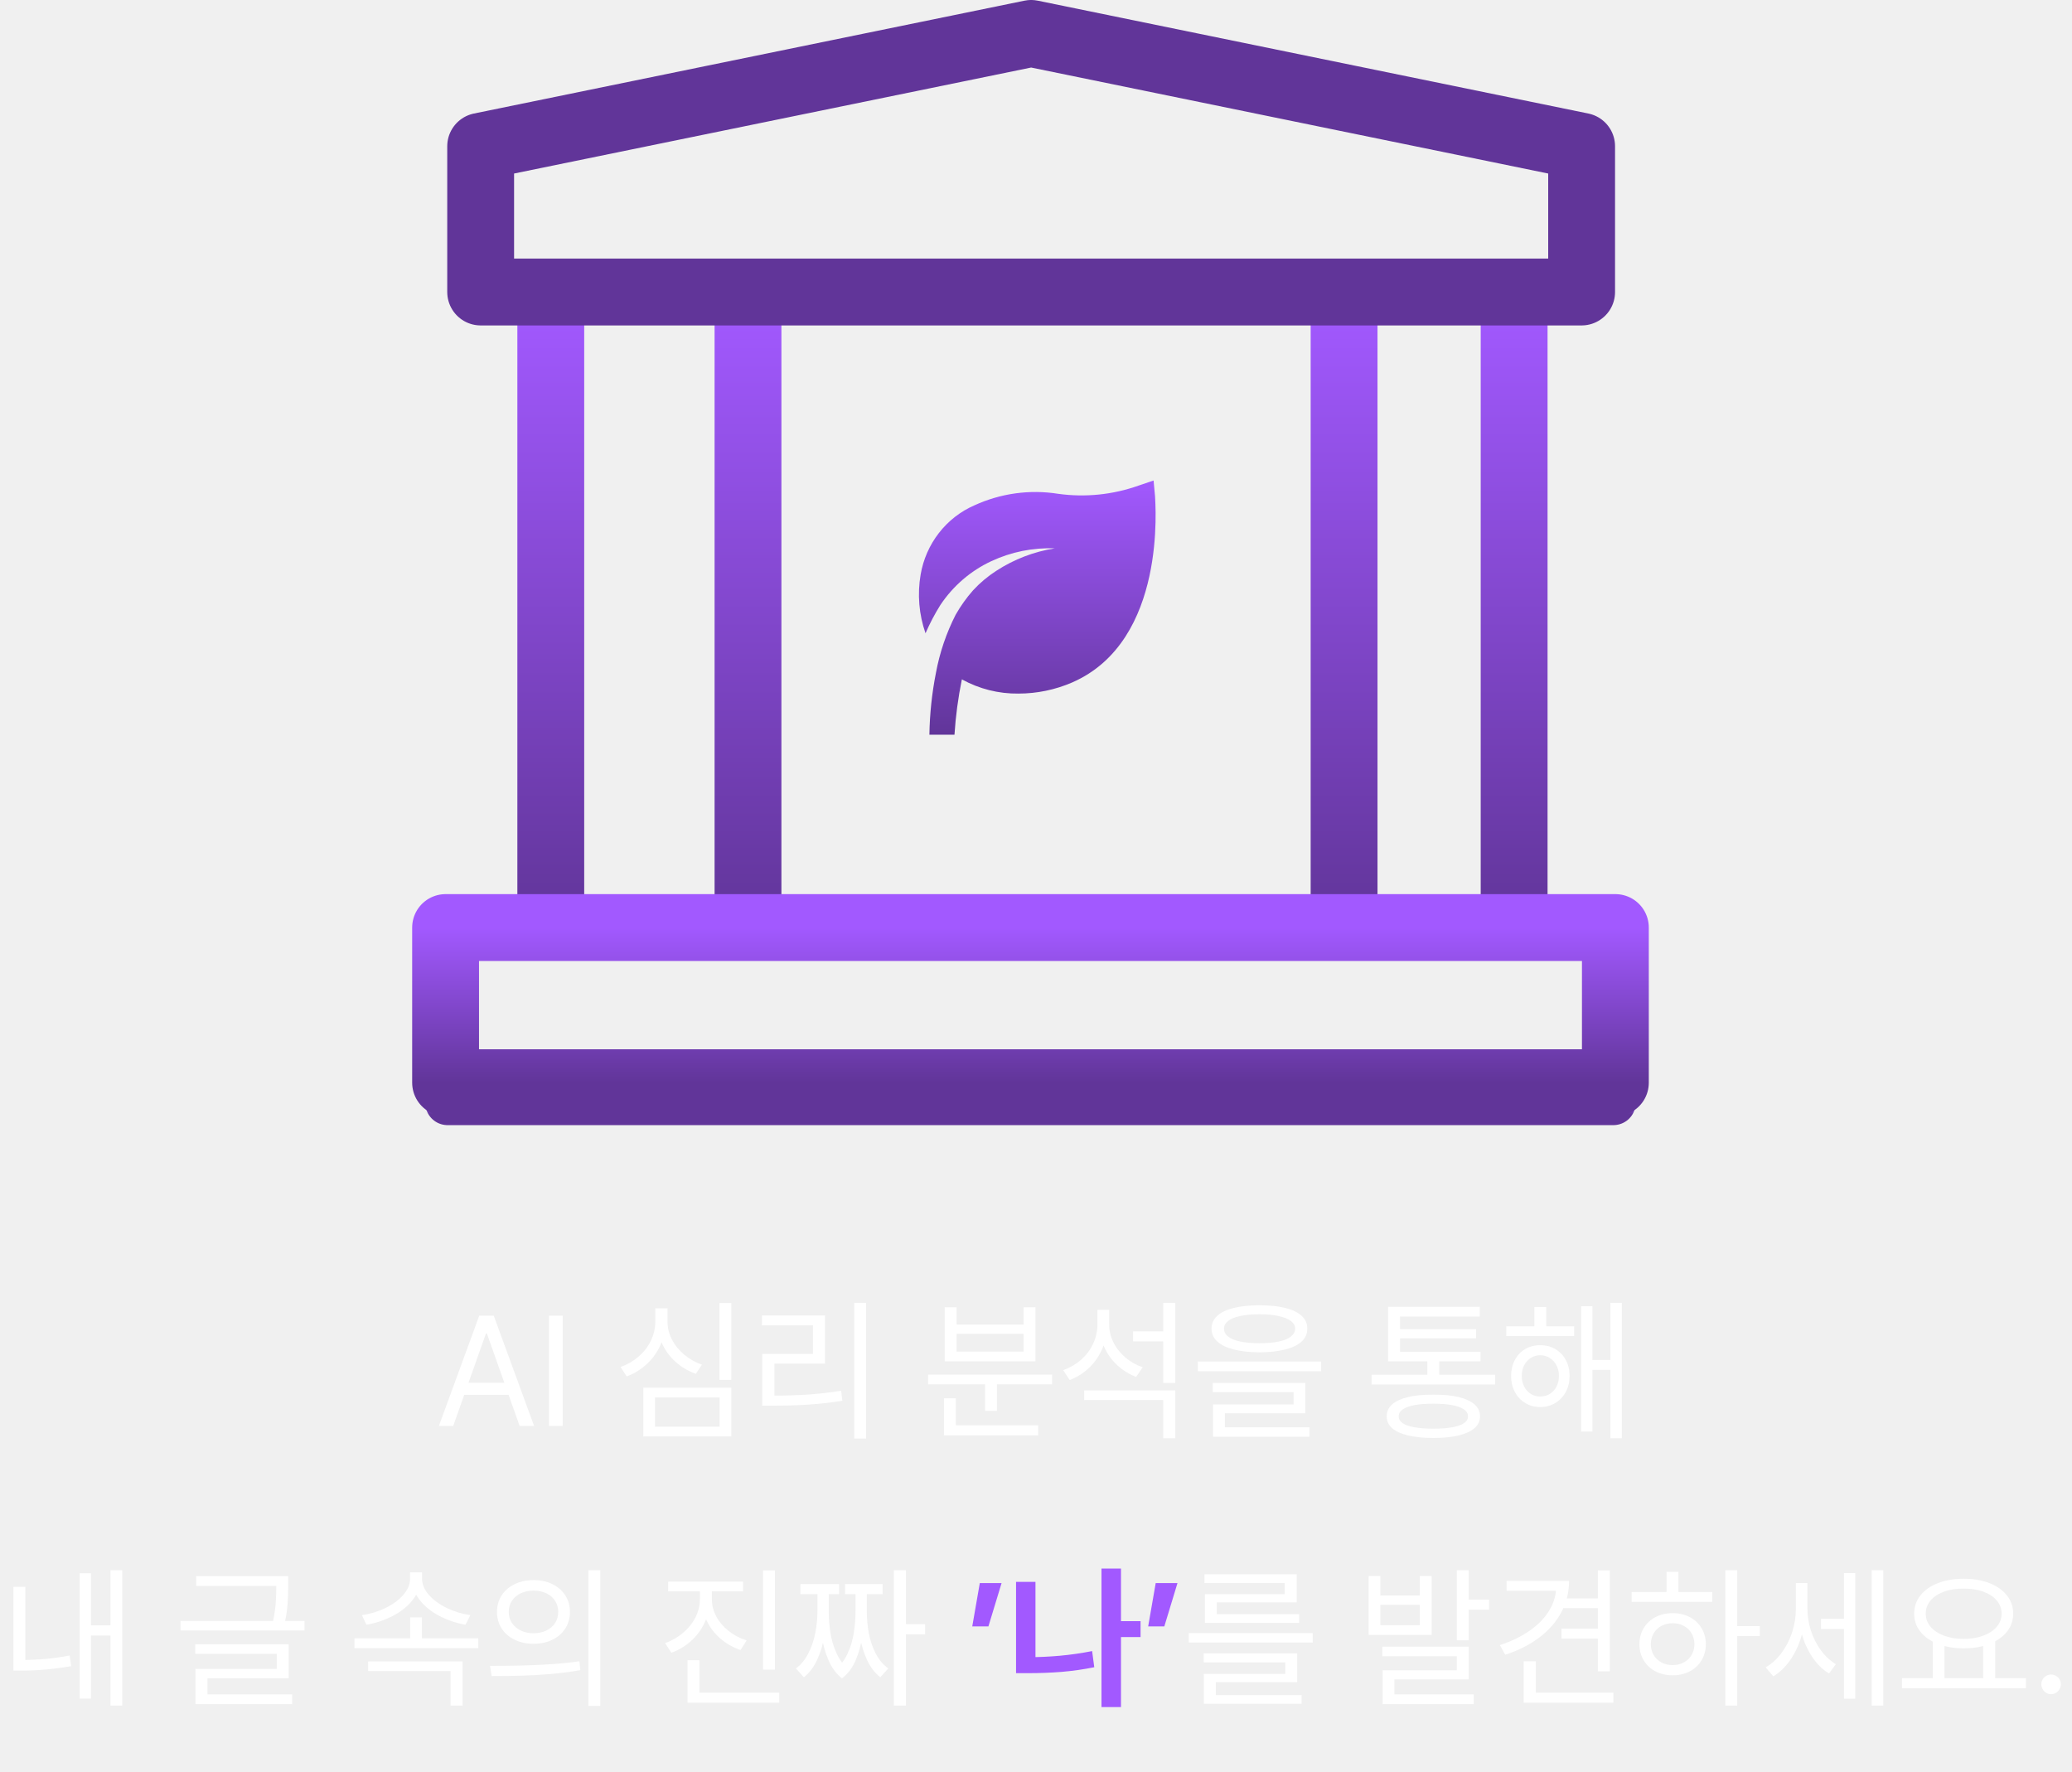
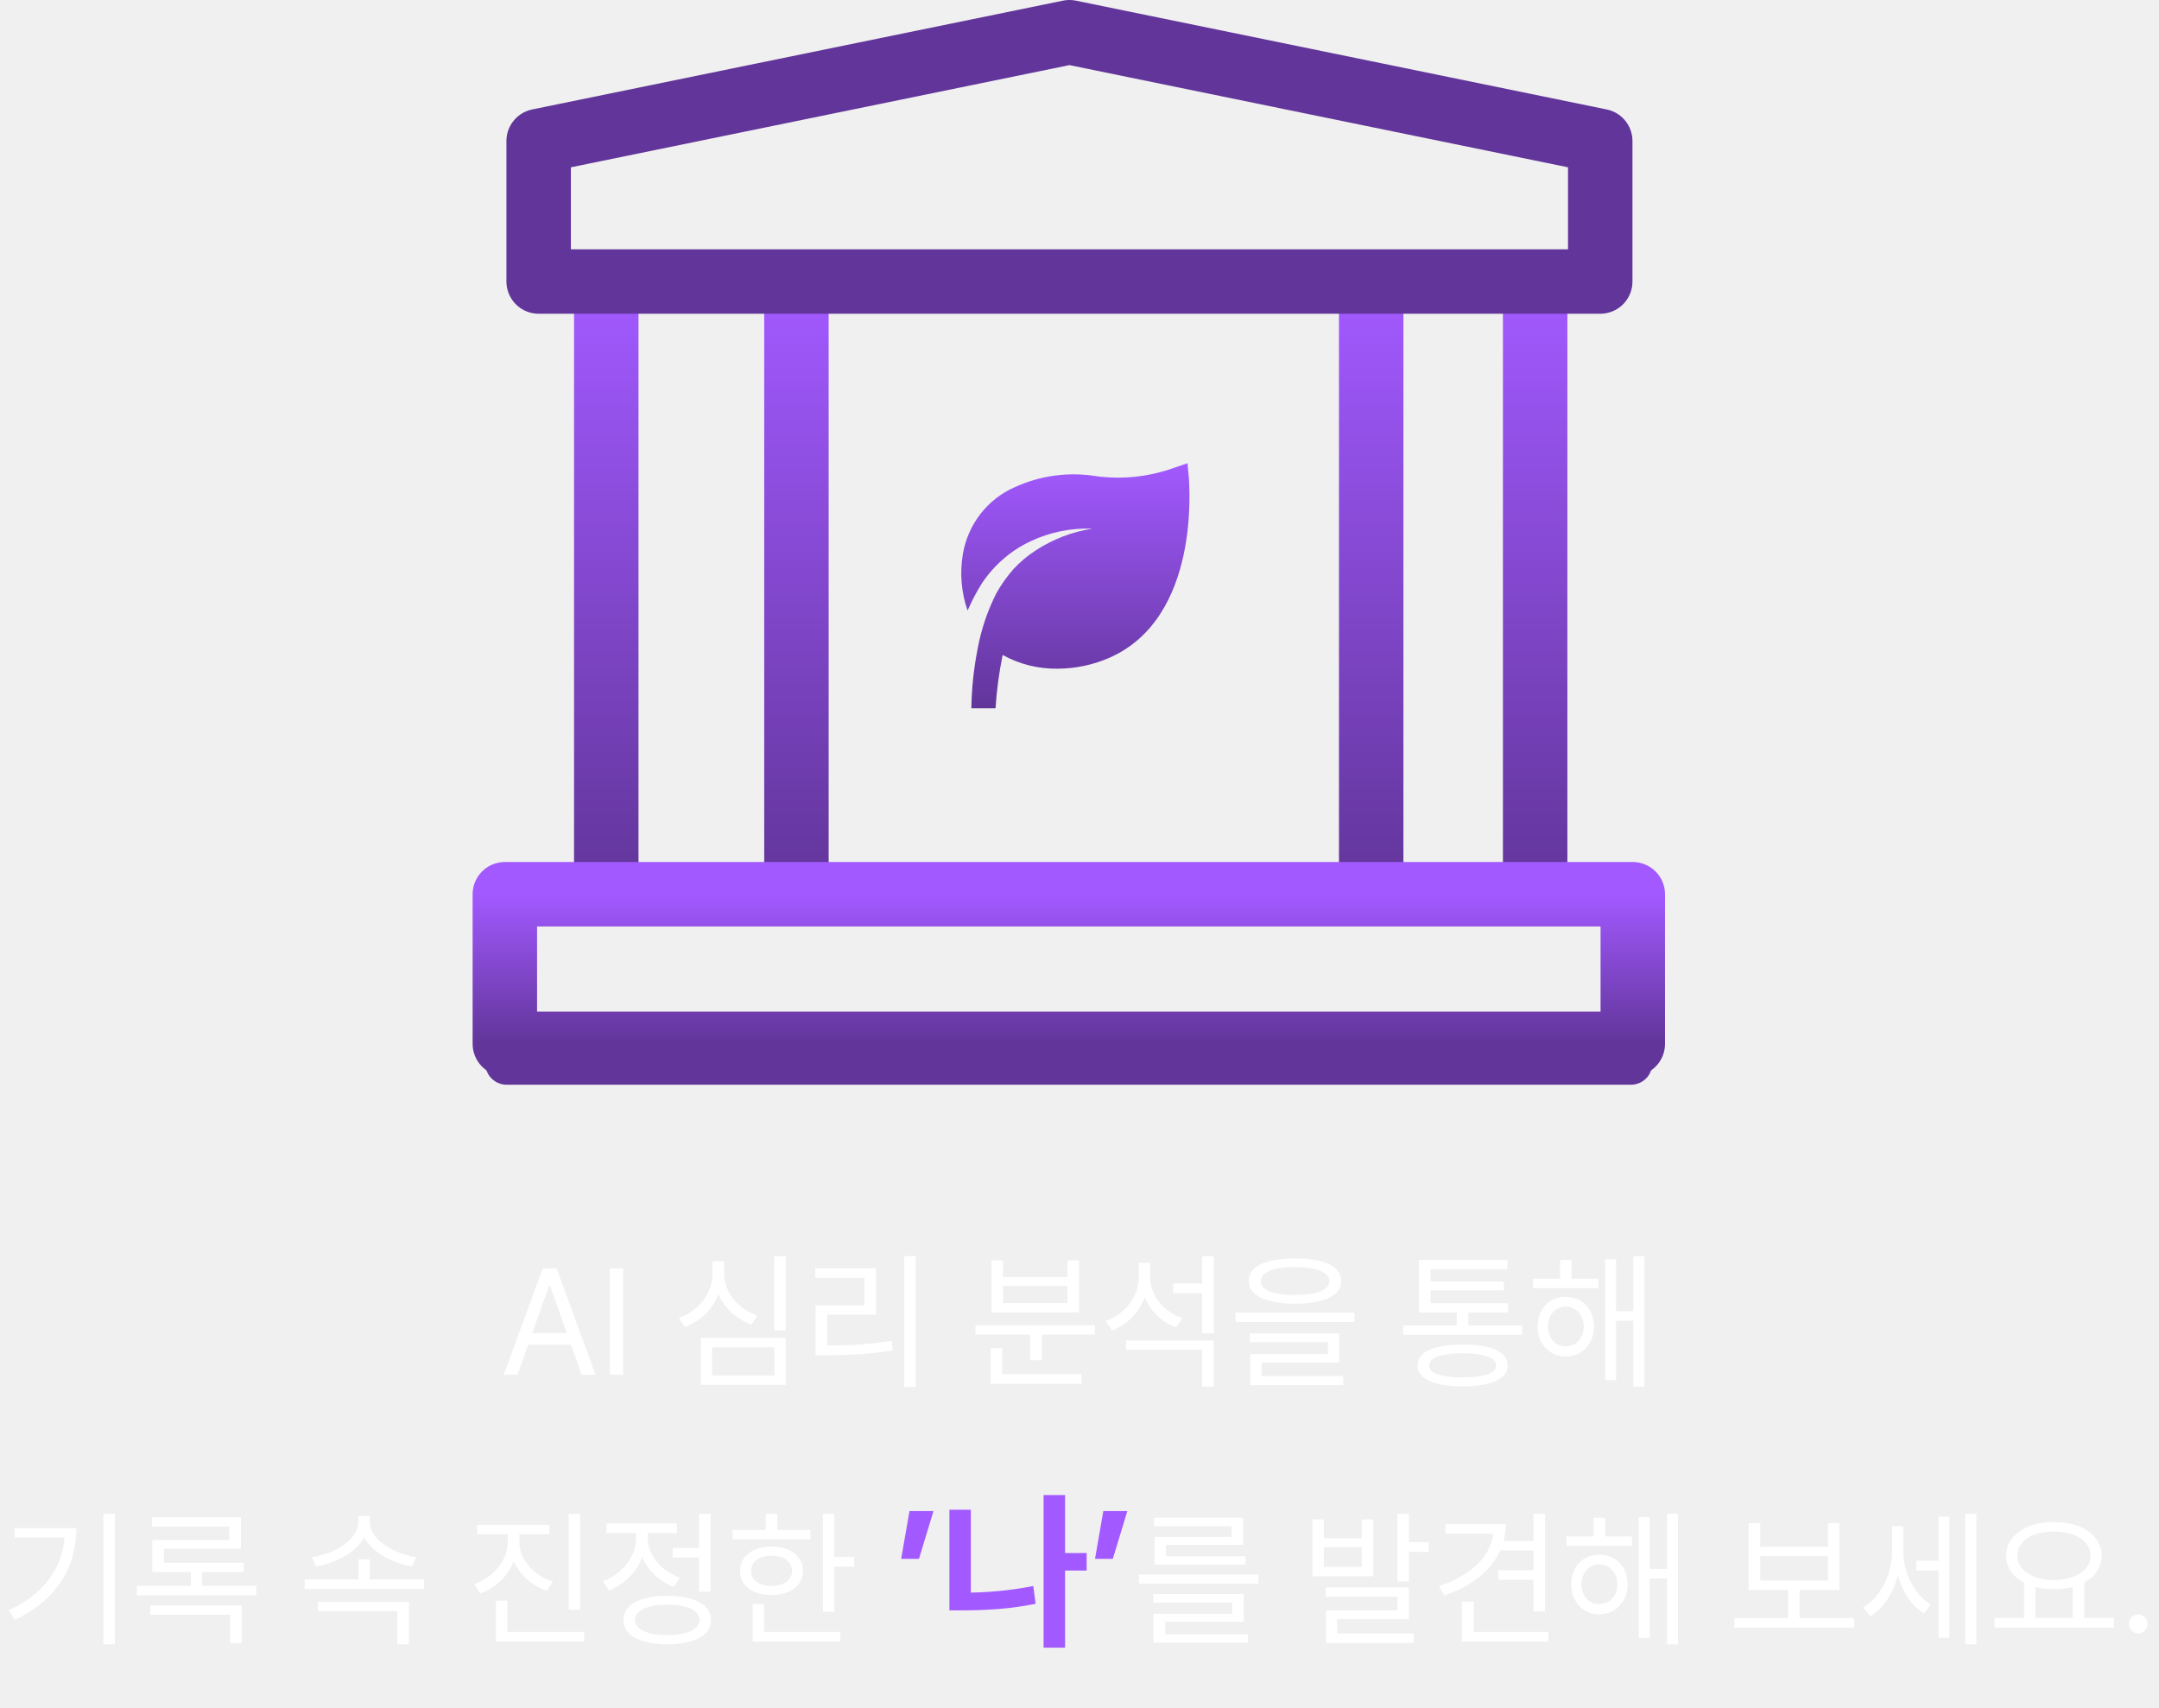
- <svg xmlns="http://www.w3.org/2000/svg" width="186" height="159" viewBox="0 0 186 159" fill="none">
-   <path d="M103.689 44.58L103.554 43.132L102.203 43.592C99.889 44.413 97.417 44.665 94.989 44.327C92.438 43.923 89.827 44.282 87.472 45.362C86.223 45.905 85.127 46.759 84.284 47.845C83.44 48.931 82.876 50.216 82.643 51.581C82.341 53.346 82.492 55.16 83.082 56.847C83.462 55.971 83.906 55.125 84.41 54.318C85.554 52.599 87.139 51.234 88.991 50.374C90.775 49.542 92.725 49.148 94.685 49.225C92.82 49.516 91.033 50.201 89.441 51.237C88.673 51.73 87.969 52.321 87.348 52.995C86.753 53.67 86.229 54.406 85.783 55.191C84.947 56.833 84.351 58.592 84.016 60.41C83.656 62.235 83.46 64.09 83.431 65.951H85.682C85.788 64.282 86.01 62.623 86.346 60.985C87.907 61.846 89.659 62.286 91.433 62.261C93.088 62.26 94.726 61.92 96.25 61.261C104.814 57.525 103.689 45.098 103.689 44.58Z" fill="url(#paint0_linear_807_144)" />
-   <path d="M40.177 99L144.833 98.999" stroke="url(#paint1_linear_807_144)" stroke-width="4" stroke-linecap="round" stroke-linejoin="round" />
-   <path d="M49.443 27.394V83.105M67.147 27.394V41.321V55.249V83.105M120.656 27.394V83.105M135.921 27.394V83.105" stroke="url(#paint2_linear_807_144)" stroke-width="6" stroke-linecap="round" />
-   <path d="M40 83.263H145.01V97.191H40V83.263Z" stroke="url(#paint3_linear_807_144)" stroke-width="6" stroke-linejoin="round" />
-   <path d="M43.148 13.13L92.564 3L141.98 13.13V26.213H43.148V13.13Z" stroke="#613599" stroke-width="6" stroke-linejoin="round" />
-   <path d="M39.399 128L43.023 118.102H44.321L47.944 128H46.645L43.706 119.701H43.624L40.685 128H39.399ZM46.208 124.131V125.211H41.136V124.131H46.208ZM50.515 128H49.284V118.102H50.515V128ZM65.649 123.871H64.583V116.967H65.649V123.871ZM65.649 128.943H57.747V124.568H65.649V128.943ZM58.8 128.068H64.597V125.443H58.8V128.068ZM59.73 118.635C59.73 119.373 59.584 120.07 59.292 120.727C59 121.383 58.592 121.955 58.068 122.442C57.544 122.93 56.94 123.301 56.257 123.557L55.71 122.709C56.321 122.49 56.863 122.176 57.337 121.766C57.811 121.355 58.178 120.877 58.438 120.33C58.697 119.783 58.827 119.218 58.827 118.635V117.445H59.73V118.635ZM59.921 118.635C59.921 119.191 60.053 119.726 60.317 120.241C60.582 120.756 60.949 121.21 61.418 121.602C61.887 121.993 62.418 122.294 63.011 122.504L62.464 123.324C61.798 123.087 61.204 122.739 60.68 122.278C60.156 121.818 59.748 121.276 59.456 120.651C59.164 120.027 59.019 119.355 59.019 118.635V117.445H59.921V118.635ZM77.749 129.135H76.683V116.953H77.749V129.135ZM69.436 125.279C70.558 125.279 71.592 125.247 72.54 125.184C73.488 125.12 74.477 125.006 75.507 124.842L75.616 125.744C74.568 125.908 73.563 126.022 72.602 126.086C71.64 126.15 70.585 126.182 69.436 126.182H68.425V125.279H69.436ZM74.058 122.408H69.519V125.621H68.425V121.533H72.978V118.977H68.397V118.088H74.058V122.408ZM94.442 124.268H83.314V123.393H94.442V124.268ZM89.493 126.646H88.427V123.816H89.493V126.646ZM93.198 128.848H84.735V127.945H93.198V128.848ZM85.802 128.287H84.735V125.525H85.802V128.287ZM85.87 118.908H91.886V117.35H92.952V122.203H84.804V117.35H85.87V118.908ZM91.886 121.328V119.729H85.87V121.328H91.886ZM104.655 120.412H101.716V119.51H104.655V120.412ZM99.392 118.867C99.392 119.633 99.253 120.348 98.975 121.014C98.697 121.679 98.305 122.258 97.799 122.75C97.293 123.242 96.703 123.62 96.028 123.885L95.44 122.996C96.051 122.777 96.589 122.463 97.054 122.053C97.519 121.643 97.879 121.162 98.134 120.61C98.389 120.059 98.517 119.478 98.517 118.867V117.582H99.392V118.867ZM99.569 118.908C99.569 119.455 99.697 119.986 99.952 120.501C100.207 121.016 100.563 121.467 101.019 121.854C101.474 122.242 101.994 122.536 102.577 122.736L101.989 123.598C101.342 123.352 100.77 122.996 100.273 122.531C99.777 122.066 99.392 121.522 99.118 120.897C98.845 120.273 98.708 119.61 98.708 118.908V117.582H99.569V118.908ZM105.503 129.107H104.423V125.676H97.327V124.814H105.503V129.107ZM105.503 124.145H104.423V116.953H105.503V124.145ZM113.063 117.172C113.966 117.172 114.738 117.252 115.381 117.411C116.023 117.571 116.513 117.808 116.851 118.122C117.188 118.437 117.356 118.817 117.356 119.264C117.356 119.719 117.188 120.104 116.851 120.419C116.513 120.733 116.023 120.973 115.381 121.137C114.738 121.301 113.966 121.387 113.063 121.396C112.161 121.387 111.389 121.301 110.746 121.137C110.104 120.973 109.611 120.733 109.27 120.419C108.928 120.104 108.757 119.719 108.757 119.264C108.757 118.817 108.928 118.437 109.27 118.122C109.611 117.808 110.104 117.571 110.746 117.411C111.389 117.252 112.161 117.172 113.063 117.172ZM113.063 117.979C112.398 117.979 111.826 118.029 111.348 118.129C110.869 118.229 110.505 118.377 110.254 118.573C110.003 118.769 109.878 118.999 109.878 119.264C109.878 119.546 110.001 119.785 110.247 119.981C110.493 120.177 110.855 120.326 111.334 120.426C111.812 120.526 112.389 120.576 113.063 120.576C113.738 120.576 114.314 120.526 114.793 120.426C115.271 120.326 115.636 120.175 115.887 119.975C116.137 119.774 116.263 119.537 116.263 119.264C116.263 118.999 116.135 118.771 115.88 118.58C115.625 118.389 115.258 118.241 114.779 118.136C114.301 118.031 113.729 117.979 113.063 117.979ZM118.601 123.092H107.526V122.217H118.601V123.092ZM117.179 126.865H109.96V128.342H108.894V126.072H116.126V124.965H108.866V124.145H117.179V126.865ZM117.548 128.971H108.894V128.123H117.548V128.971ZM134.214 124.281H123.126V123.406H134.214V124.281ZM129.196 123.775H128.13V121.807H129.196V123.775ZM132.901 122.203H124.603V121.342H132.901V122.203ZM132.833 118.184H125.683V121.793H124.603V117.309H132.833V118.184ZM132.505 120.139H125.354V119.318H132.505V120.139ZM128.677 125.197C129.57 125.188 130.326 125.259 130.946 125.409C131.566 125.56 132.04 125.781 132.368 126.072C132.696 126.364 132.86 126.719 132.86 127.139C132.86 127.558 132.696 127.911 132.368 128.198C132.04 128.485 131.566 128.704 130.946 128.854C130.326 129.005 129.57 129.08 128.677 129.08C127.784 129.08 127.022 129.005 126.394 128.854C125.765 128.704 125.288 128.485 124.965 128.198C124.641 127.911 124.479 127.558 124.479 127.139C124.479 126.71 124.644 126.353 124.972 126.065C125.3 125.778 125.776 125.56 126.4 125.409C127.025 125.259 127.784 125.188 128.677 125.197ZM128.677 126.004C128.011 126.004 127.446 126.047 126.981 126.134C126.517 126.22 126.163 126.348 125.922 126.517C125.68 126.685 125.56 126.893 125.56 127.139C125.56 127.385 125.678 127.59 125.915 127.754C126.152 127.918 126.505 128.041 126.975 128.123C127.444 128.205 128.011 128.246 128.677 128.246C129.342 128.246 129.905 128.205 130.365 128.123C130.826 128.041 131.176 127.918 131.418 127.754C131.66 127.59 131.78 127.385 131.78 127.139C131.78 126.893 131.66 126.685 131.418 126.517C131.176 126.348 130.823 126.22 130.358 126.134C129.894 126.047 129.333 126.004 128.677 126.004ZM141.31 119.934H135.212V119.059H141.31V119.934ZM138.261 120.754C138.771 120.754 139.225 120.87 139.621 121.103C140.018 121.335 140.33 121.661 140.558 122.08C140.785 122.499 140.899 122.978 140.899 123.516C140.899 124.053 140.785 124.532 140.558 124.951C140.33 125.37 140.018 125.701 139.621 125.942C139.225 126.184 138.771 126.305 138.261 126.305C137.759 126.305 137.311 126.184 136.914 125.942C136.518 125.701 136.208 125.368 135.984 124.944C135.761 124.521 135.649 124.044 135.649 123.516C135.649 122.987 135.761 122.511 135.984 122.087C136.208 121.663 136.518 121.335 136.914 121.103C137.311 120.87 137.759 120.754 138.261 120.754ZM138.261 121.656C137.951 121.656 137.668 121.738 137.413 121.902C137.158 122.066 136.96 122.287 136.818 122.565C136.677 122.843 136.606 123.16 136.606 123.516C136.606 123.871 136.679 124.19 136.825 124.473C136.971 124.755 137.169 124.974 137.42 125.129C137.671 125.284 137.951 125.361 138.261 125.361C138.58 125.361 138.867 125.284 139.122 125.129C139.377 124.974 139.578 124.755 139.724 124.473C139.869 124.19 139.942 123.871 139.942 123.516C139.942 123.16 139.869 122.843 139.724 122.565C139.578 122.287 139.377 122.066 139.122 121.902C138.867 121.738 138.58 121.656 138.261 121.656ZM145.589 129.107H144.563V116.953H145.589V129.107ZM144.905 122.969H142.581V122.08H144.905V122.969ZM142.95 128.506H141.938V117.254H142.95V128.506ZM138.808 119.592H137.741V117.322H138.808V119.592ZM10.969 153.107H9.916V140.953H10.969V153.107ZM10.23 146.818H7.852V145.902H10.23V146.818ZM8.166 152.479H7.154V141.227H8.166V152.479ZM2.273 149.443H1.207V142.443H2.273V149.443ZM1.959 149.006C2.697 149.006 3.41 148.976 4.099 148.917C4.787 148.858 5.505 148.755 6.252 148.609L6.389 149.566C5.587 149.703 4.828 149.803 4.112 149.867C3.397 149.931 2.679 149.963 1.959 149.963H1.207V149.006H1.959ZM25.516 142.361H17.613V141.486H25.516V142.361ZM27.334 146.367H16.205V145.506H27.334V146.367ZM25.871 142.266C25.871 142.885 25.853 143.457 25.816 143.981C25.78 144.506 25.689 145.1 25.543 145.766L24.49 145.643C24.627 144.986 24.713 144.408 24.75 143.906C24.787 143.405 24.805 142.858 24.805 142.266V141.486H25.871V142.266ZM25.912 150.66H18.625V152.383H17.545V149.812H24.846V148.459H17.531V147.598H25.912V150.66ZM26.227 152.971H17.545V152.096H26.227V152.971ZM42.934 147.953H31.818V147.064H42.934V147.953ZM37.875 147.461H36.822V145.191H37.875V147.461ZM37.725 141.719C37.725 142.411 37.499 143.045 37.048 143.619C36.597 144.193 36.002 144.672 35.264 145.055C34.525 145.438 33.737 145.702 32.898 145.848L32.488 144.986C33.217 144.886 33.915 144.676 34.58 144.357C35.245 144.038 35.783 143.646 36.193 143.182C36.603 142.717 36.809 142.229 36.809 141.719V141.145H37.725V141.719ZM37.889 141.719C37.889 142.229 38.096 142.717 38.511 143.182C38.925 143.646 39.468 144.038 40.138 144.357C40.808 144.676 41.503 144.886 42.223 144.986L41.785 145.848C40.956 145.702 40.174 145.438 39.44 145.055C38.707 144.672 38.114 144.191 37.663 143.612C37.212 143.034 36.986 142.402 36.986 141.719V141.145H37.889V141.719ZM41.525 153.107H40.445V150.004H33.049V149.143H41.525V153.107ZM47.897 141.842C48.535 141.842 49.1 141.963 49.592 142.204C50.084 142.446 50.469 142.783 50.747 143.216C51.025 143.649 51.164 144.143 51.164 144.699C51.164 145.255 51.025 145.75 50.747 146.183C50.469 146.616 50.084 146.953 49.592 147.194C49.1 147.436 48.535 147.557 47.897 147.557C47.268 147.557 46.703 147.436 46.201 147.194C45.7 146.953 45.31 146.616 45.032 146.183C44.754 145.75 44.615 145.255 44.615 144.699C44.615 144.143 44.754 143.649 45.032 143.216C45.31 142.783 45.7 142.446 46.201 142.204C46.703 141.963 47.268 141.842 47.897 141.842ZM47.897 142.785C47.468 142.785 47.085 142.865 46.748 143.024C46.411 143.184 46.147 143.41 45.955 143.701C45.764 143.993 45.668 144.326 45.668 144.699C45.668 145.073 45.764 145.403 45.955 145.69C46.147 145.978 46.411 146.203 46.748 146.367C47.085 146.531 47.468 146.613 47.897 146.613C48.325 146.613 48.708 146.531 49.045 146.367C49.382 146.203 49.644 145.978 49.831 145.69C50.018 145.403 50.111 145.073 50.111 144.699C50.111 144.326 50.018 143.993 49.831 143.701C49.644 143.41 49.382 143.184 49.045 143.024C48.708 142.865 48.325 142.785 47.897 142.785ZM53.885 153.135H52.818V140.953H53.885V153.135ZM43.986 149.539C44.998 149.539 45.916 149.53 46.741 149.512C47.566 149.493 48.443 149.455 49.373 149.396C50.303 149.336 51.182 149.247 52.012 149.129L52.094 149.922C51.237 150.077 50.348 150.193 49.428 150.271C48.507 150.348 47.644 150.398 46.837 150.421C46.03 150.444 45.13 150.455 44.137 150.455L43.986 149.539ZM63.715 143.564C63.715 144.285 63.569 144.966 63.277 145.608C62.986 146.251 62.58 146.809 62.06 147.283C61.541 147.757 60.944 148.117 60.27 148.363L59.709 147.502C60.31 147.283 60.848 146.973 61.322 146.572C61.796 146.171 62.165 145.711 62.43 145.191C62.694 144.672 62.826 144.13 62.826 143.564V142.293H63.715V143.564ZM63.906 143.564C63.906 144.102 64.038 144.617 64.303 145.109C64.567 145.602 64.936 146.035 65.41 146.408C65.884 146.782 66.422 147.064 67.023 147.256L66.477 148.117C65.802 147.889 65.203 147.55 64.679 147.099C64.155 146.647 63.747 146.119 63.455 145.513C63.163 144.907 63.018 144.257 63.018 143.564V142.293H63.906V143.564ZM66.709 142.854H59.982V141.979H66.709V142.854ZM69.566 149.881H68.5V140.967H69.566V149.881ZM69.949 152.848H61.719V151.945H69.949V152.848ZM62.785 152.342H61.719V149.033H62.785V152.342ZM81.324 153.107H80.244V140.953H81.324V153.107ZM83.047 146.709H80.791V145.793H83.047V146.709ZM74.188 144.617C74.188 145.383 74.124 146.142 73.996 146.894C73.868 147.646 73.654 148.347 73.353 148.999C73.053 149.651 72.656 150.173 72.164 150.564L71.453 149.771C71.918 149.425 72.294 148.963 72.581 148.384C72.868 147.805 73.073 147.192 73.196 146.545C73.319 145.898 73.381 145.255 73.381 144.617V142.744H74.188V144.617ZM74.393 144.617C74.393 145.246 74.44 145.88 74.536 146.518C74.632 147.156 74.814 147.778 75.083 148.384C75.352 148.99 75.728 149.484 76.211 149.867L75.582 150.66C75.072 150.259 74.668 149.715 74.372 149.026C74.076 148.338 73.873 147.616 73.764 146.859C73.654 146.103 73.6 145.355 73.6 144.617V142.744H74.393V144.617ZM77.564 144.617C77.564 145.392 77.51 146.158 77.4 146.914C77.291 147.671 77.091 148.386 76.799 149.061C76.507 149.735 76.102 150.268 75.582 150.66L74.981 149.867C75.454 149.493 75.826 149.01 76.095 148.418C76.364 147.826 76.548 147.206 76.648 146.559C76.749 145.911 76.799 145.264 76.799 144.617V142.744H77.564V144.617ZM77.811 144.617C77.811 145.283 77.87 145.939 77.988 146.586C78.107 147.233 78.31 147.839 78.597 148.404C78.884 148.969 79.264 149.425 79.738 149.771L79.027 150.564C78.535 150.182 78.139 149.667 77.838 149.02C77.537 148.372 77.323 147.673 77.195 146.921C77.068 146.169 77.004 145.401 77.004 144.617V142.744H77.811V144.617ZM75.322 143.1H71.85V142.197H75.322V143.1ZM79.232 143.1H75.856V142.197H79.232V143.1ZM117.842 147.447H106.713V146.6H117.842V147.447ZM116.447 151.002H109.146V152.451H108.066V150.264H115.381V149.225H108.053V148.418H116.447V151.002ZM116.844 152.943H108.066V152.164H116.844V152.943ZM116.406 143.838H109.229V145.178H108.162V143.1H115.326V142.102H108.121V141.322H116.406V143.838ZM116.625 145.684H108.162V144.904H116.625V145.684ZM123.912 143.223H127.453V141.473H128.52V146.764H122.859V141.473H123.912V143.223ZM127.453 145.889V144.057H123.912V145.889H127.453ZM131.842 147.242H130.775V140.953H131.842V147.242ZM133.674 144.494H131.363V143.592H133.674V144.494ZM131.842 150.756H125.17V152.588H124.117V149.936H130.775V148.678H124.09V147.816H131.842V150.756ZM132.293 152.971H124.117V152.096H132.293V152.971ZM144.516 150.031H143.436V140.967H144.516V150.031ZM140.852 141.91C140.852 142.931 140.617 143.877 140.147 144.747C139.678 145.618 139.013 146.374 138.151 147.017C137.29 147.659 136.281 148.167 135.123 148.541L134.645 147.68C135.665 147.342 136.556 146.91 137.317 146.381C138.078 145.852 138.666 145.244 139.081 144.556C139.496 143.868 139.703 143.132 139.703 142.348V141.91H140.852ZM140.359 142.799H135.246V141.91H140.359V142.799ZM143.6 144.357H140.291V143.482H143.6V144.357ZM143.559 147.092H140.168V146.203H143.559V147.092ZM144.83 152.848H136.777V151.945H144.83V152.848ZM137.871 152.479H136.777V149.129H137.871V152.479ZM155.945 153.107H154.879V140.953H155.945V153.107ZM157.982 146.859H155.699V145.971H157.982V146.859ZM153.703 143.797H146.471V142.908H153.703V143.797ZM150.148 144.809C150.723 144.809 151.235 144.927 151.687 145.164C152.138 145.401 152.491 145.731 152.746 146.155C153.001 146.579 153.129 147.06 153.129 147.598C153.129 148.135 153.001 148.616 152.746 149.04C152.491 149.464 152.138 149.794 151.687 150.031C151.235 150.268 150.723 150.387 150.148 150.387C149.574 150.387 149.062 150.268 148.61 150.031C148.159 149.794 147.806 149.464 147.551 149.04C147.296 148.616 147.168 148.135 147.168 147.598C147.168 147.06 147.296 146.579 147.551 146.155C147.806 145.731 148.159 145.401 148.61 145.164C149.062 144.927 149.574 144.809 150.148 144.809ZM150.148 145.711C149.775 145.711 149.44 145.791 149.144 145.95C148.847 146.11 148.615 146.333 148.446 146.62C148.278 146.907 148.193 147.233 148.193 147.598C148.193 147.962 148.278 148.286 148.446 148.568C148.615 148.851 148.847 149.072 149.144 149.231C149.44 149.391 149.775 149.471 150.148 149.471C150.522 149.471 150.857 149.391 151.153 149.231C151.45 149.072 151.682 148.851 151.851 148.568C152.019 148.286 152.104 147.962 152.104 147.598C152.104 147.233 152.019 146.907 151.851 146.62C151.682 146.333 151.45 146.11 151.153 145.95C150.857 145.791 150.522 145.711 150.148 145.711ZM150.668 143.318H149.602V141.104H150.668V143.318ZM165.857 146.23H163.465V145.314H165.857V146.23ZM162.057 144.453C162.057 145.283 161.94 146.094 161.708 146.887C161.476 147.68 161.143 148.388 160.71 149.013C160.277 149.637 159.769 150.127 159.186 150.482L158.502 149.676C159.049 149.357 159.527 148.919 159.938 148.363C160.348 147.807 160.662 147.19 160.881 146.511C161.1 145.832 161.209 145.146 161.209 144.453V142.102H162.057V144.453ZM162.248 144.412C162.248 145.059 162.351 145.706 162.556 146.354C162.761 147.001 163.057 147.591 163.444 148.124C163.832 148.657 164.285 149.079 164.805 149.389L164.189 150.223C163.615 149.876 163.121 149.396 162.706 148.78C162.291 148.165 161.975 147.479 161.756 146.723C161.537 145.966 161.428 145.196 161.428 144.412V142.102H162.248V144.412ZM169.057 153.107H168.018V140.953H169.057V153.107ZM166.541 152.492H165.529V141.213H166.541V152.492ZM174.553 150.865H173.5V147.229H174.553V150.865ZM179.105 150.865H178.025V147.229H179.105V150.865ZM181.867 151.549H170.738V150.646H181.867V151.549ZM176.275 141.719C177.141 141.719 177.909 141.849 178.579 142.108C179.249 142.368 179.773 142.735 180.151 143.209C180.53 143.683 180.719 144.23 180.719 144.85C180.719 145.469 180.53 146.014 180.151 146.483C179.773 146.953 179.249 147.317 178.579 147.577C177.909 147.837 177.141 147.967 176.275 147.967C175.419 147.967 174.653 147.837 173.979 147.577C173.304 147.317 172.778 146.953 172.399 146.483C172.021 146.014 171.832 145.469 171.832 144.85C171.832 144.23 172.021 143.683 172.399 143.209C172.778 142.735 173.304 142.368 173.979 142.108C174.653 141.849 175.419 141.719 176.275 141.719ZM176.275 142.607C175.619 142.598 175.034 142.687 174.519 142.874C174.004 143.061 173.6 143.325 173.309 143.667C173.017 144.009 172.871 144.403 172.871 144.85C172.871 145.296 173.017 145.69 173.309 146.032C173.6 146.374 174.004 146.641 174.519 146.832C175.034 147.023 175.619 147.119 176.275 147.119C176.932 147.119 177.517 147.023 178.032 146.832C178.547 146.641 178.951 146.374 179.242 146.032C179.534 145.69 179.68 145.296 179.68 144.85C179.68 144.403 179.534 144.009 179.242 143.667C178.951 143.325 178.547 143.061 178.032 142.874C177.517 142.687 176.932 142.598 176.275 142.607ZM184.123 152.082C183.968 152.082 183.822 152.041 183.686 151.959C183.549 151.877 183.442 151.768 183.364 151.631C183.287 151.494 183.248 151.348 183.248 151.193C183.248 151.038 183.287 150.893 183.364 150.756C183.442 150.619 183.549 150.512 183.686 150.435C183.822 150.357 183.968 150.318 184.123 150.318C184.278 150.318 184.424 150.357 184.561 150.435C184.697 150.512 184.804 150.619 184.882 150.756C184.959 150.893 184.998 151.038 184.998 151.193C184.998 151.348 184.959 151.494 184.882 151.631C184.804 151.768 184.697 151.877 184.561 151.959C184.424 152.041 184.278 152.082 184.123 152.082Z" fill="white" />
-   <path d="M88.728 145.998H87.278L87.955 142.108H89.91L88.728 145.998ZM102.386 146.955H100.178V145.526H102.386V146.955ZM100.629 153.237H98.879V140.803H100.629V153.237ZM92.952 149.73H91.209V141.999H92.952V149.73ZM92.289 148.76C93.246 148.76 94.201 148.716 95.153 148.63C96.11 148.543 97.072 148.404 98.038 148.213L98.23 149.662C97.259 149.858 96.284 149.997 95.304 150.079C94.329 150.157 93.324 150.195 92.289 150.195H91.209V148.76H92.289ZM104.519 145.998H103.069L103.746 142.108H105.701L104.519 145.998Z" fill="#A259FF" />
+ <svg xmlns="http://www.w3.org/2000/svg" width="201" height="159" viewBox="0 0 201 159" fill="none">
+   <path d="M110.689 44.58L110.554 43.132L109.203 43.592C106.889 44.413 104.417 44.665 101.989 44.327C99.438 43.923 96.827 44.282 94.472 45.362C93.223 45.905 92.127 46.759 91.284 47.845C90.44 48.931 89.876 50.216 89.643 51.581C89.341 53.346 89.492 55.16 90.082 56.847C90.462 55.971 90.906 55.125 91.41 54.318C92.554 52.599 94.139 51.234 95.991 50.374C97.775 49.542 99.725 49.148 101.685 49.225C99.82 49.516 98.033 50.201 96.441 51.237C95.673 51.73 94.969 52.321 94.348 52.995C93.753 53.67 93.229 54.406 92.783 55.191C91.947 56.833 91.351 58.592 91.016 60.41C90.656 62.235 90.46 64.09 90.431 65.951H92.682C92.788 64.282 93.01 62.623 93.346 60.985C94.907 61.846 96.659 62.286 98.433 62.261C100.088 62.26 101.726 61.92 103.25 61.261C111.814 57.525 110.689 45.098 110.689 44.58Z" fill="url(#paint0_linear_807_144)" />
+   <path d="M47.177 99L151.833 98.999" stroke="url(#paint1_linear_807_144)" stroke-width="4" stroke-linecap="round" stroke-linejoin="round" />
+   <path d="M56.443 27.394V83.105M74.147 27.394V41.321V55.249V83.105M127.656 27.394V83.105M142.921 27.394V83.105" stroke="url(#paint2_linear_807_144)" stroke-width="6" stroke-linecap="round" />
+   <path d="M47 83.263H152.01V97.191H47V83.263Z" stroke="url(#paint3_linear_807_144)" stroke-width="6" stroke-linejoin="round" />
+   <path d="M50.148 13.13L99.564 3L148.98 13.13V26.213H50.148V13.13Z" stroke="#613599" stroke-width="6" stroke-linejoin="round" />
+   <path d="M46.899 128L50.523 118.102H51.821L55.444 128H54.145L51.206 119.701H51.124L48.185 128H46.899ZM53.708 124.131V125.211H48.636V124.131H53.708ZM58.015 128H56.784V118.102H58.015V128ZM73.149 123.871H72.083V116.967H73.149V123.871ZM73.149 128.943H65.247V124.568H73.149V128.943ZM66.3 128.068H72.097V125.443H66.3V128.068ZM67.23 118.635C67.23 119.373 67.084 120.07 66.792 120.727C66.5 121.383 66.092 121.955 65.568 122.442C65.044 122.93 64.44 123.301 63.757 123.557L63.21 122.709C63.821 122.49 64.363 122.176 64.837 121.766C65.311 121.355 65.678 120.877 65.938 120.33C66.197 119.783 66.327 119.218 66.327 118.635V117.445H67.23V118.635ZM67.421 118.635C67.421 119.191 67.553 119.726 67.817 120.241C68.082 120.756 68.449 121.21 68.918 121.602C69.387 121.993 69.918 122.294 70.511 122.504L69.964 123.324C69.299 123.087 68.704 122.739 68.18 122.278C67.656 121.818 67.248 121.276 66.956 120.651C66.664 120.027 66.519 119.355 66.519 118.635V117.445H67.421V118.635ZM85.249 129.135H84.183V116.953H85.249V129.135ZM76.936 125.279C78.058 125.279 79.092 125.247 80.04 125.184C80.988 125.12 81.977 125.006 83.007 124.842L83.116 125.744C82.068 125.908 81.063 126.022 80.102 126.086C79.14 126.15 78.085 126.182 76.936 126.182H75.925V125.279H76.936ZM81.558 122.408H77.019V125.621H75.925V121.533H80.478V118.977H75.897V118.088H81.558V122.408ZM101.942 124.268H90.814V123.393H101.942V124.268ZM96.993 126.646H95.927V123.816H96.993V126.646ZM100.698 128.848H92.235V127.945H100.698V128.848ZM93.302 128.287H92.235V125.525H93.302V128.287ZM93.37 118.908H99.386V117.35H100.452V122.203H92.304V117.35H93.37V118.908ZM99.386 121.328V119.729H93.37V121.328H99.386ZM112.155 120.412H109.216V119.51H112.155V120.412ZM106.892 118.867C106.892 119.633 106.753 120.348 106.475 121.014C106.197 121.679 105.805 122.258 105.299 122.75C104.793 123.242 104.203 123.62 103.528 123.885L102.94 122.996C103.551 122.777 104.089 122.463 104.554 122.053C105.019 121.643 105.379 121.162 105.634 120.61C105.889 120.059 106.017 119.478 106.017 118.867V117.582H106.892V118.867ZM107.069 118.908C107.069 119.455 107.197 119.986 107.452 120.501C107.707 121.016 108.063 121.467 108.519 121.854C108.974 122.242 109.494 122.536 110.077 122.736L109.489 123.598C108.842 123.352 108.27 122.996 107.773 122.531C107.277 122.066 106.892 121.522 106.618 120.897C106.345 120.273 106.208 119.61 106.208 118.908V117.582H107.069V118.908ZM113.003 129.107H111.923V125.676H104.827V124.814H113.003V129.107ZM113.003 124.145H111.923V116.953H113.003V124.145ZM120.563 117.172C121.466 117.172 122.238 117.252 122.881 117.411C123.523 117.571 124.013 117.808 124.351 118.122C124.688 118.437 124.856 118.817 124.856 119.264C124.856 119.719 124.688 120.104 124.351 120.419C124.013 120.733 123.523 120.973 122.881 121.137C122.238 121.301 121.466 121.387 120.563 121.396C119.661 121.387 118.889 121.301 118.246 121.137C117.604 120.973 117.111 120.733 116.77 120.419C116.428 120.104 116.257 119.719 116.257 119.264C116.257 118.817 116.428 118.437 116.77 118.122C117.111 117.808 117.604 117.571 118.246 117.411C118.889 117.252 119.661 117.172 120.563 117.172ZM120.563 117.979C119.898 117.979 119.326 118.029 118.848 118.129C118.369 118.229 118.005 118.377 117.754 118.573C117.503 118.769 117.378 118.999 117.378 119.264C117.378 119.546 117.501 119.785 117.747 119.981C117.993 120.177 118.355 120.326 118.834 120.426C119.312 120.526 119.889 120.576 120.563 120.576C121.238 120.576 121.814 120.526 122.293 120.426C122.771 120.326 123.136 120.175 123.387 119.975C123.637 119.774 123.763 119.537 123.763 119.264C123.763 118.999 123.635 118.771 123.38 118.58C123.125 118.389 122.758 118.241 122.279 118.136C121.801 118.031 121.229 117.979 120.563 117.979ZM126.101 123.092H115.026V122.217H126.101V123.092ZM124.679 126.865H117.46V128.342H116.394V126.072H123.626V124.965H116.366V124.145H124.679V126.865ZM125.048 128.971H116.394V128.123H125.048V128.971ZM141.714 124.281H130.626V123.406H141.714V124.281ZM136.696 123.775H135.63V121.807H136.696V123.775ZM140.401 122.203H132.103V121.342H140.401V122.203ZM140.333 118.184H133.183V121.793H132.103V117.309H140.333V118.184ZM140.005 120.139H132.854V119.318H140.005V120.139ZM136.177 125.197C137.07 125.188 137.826 125.259 138.446 125.409C139.066 125.56 139.54 125.781 139.868 126.072C140.196 126.364 140.36 126.719 140.36 127.139C140.36 127.558 140.196 127.911 139.868 128.198C139.54 128.485 139.066 128.704 138.446 128.854C137.826 129.005 137.07 129.08 136.177 129.08C135.284 129.08 134.522 129.005 133.894 128.854C133.265 128.704 132.788 128.485 132.465 128.198C132.141 127.911 131.979 127.558 131.979 127.139C131.979 126.71 132.144 126.353 132.472 126.065C132.8 125.778 133.276 125.56 133.9 125.409C134.525 125.259 135.284 125.188 136.177 125.197ZM136.177 126.004C135.511 126.004 134.946 126.047 134.481 126.134C134.017 126.22 133.663 126.348 133.422 126.517C133.18 126.685 133.06 126.893 133.06 127.139C133.06 127.385 133.178 127.59 133.415 127.754C133.652 127.918 134.005 128.041 134.475 128.123C134.944 128.205 135.511 128.246 136.177 128.246C136.842 128.246 137.405 128.205 137.865 128.123C138.326 128.041 138.676 127.918 138.918 127.754C139.16 127.59 139.28 127.385 139.28 127.139C139.28 126.893 139.16 126.685 138.918 126.517C138.676 126.348 138.323 126.22 137.858 126.134C137.394 126.047 136.833 126.004 136.177 126.004ZM148.81 119.934H142.712V119.059H148.81V119.934ZM145.761 120.754C146.271 120.754 146.725 120.87 147.121 121.103C147.518 121.335 147.83 121.661 148.058 122.08C148.285 122.499 148.399 122.978 148.399 123.516C148.399 124.053 148.285 124.532 148.058 124.951C147.83 125.37 147.518 125.701 147.121 125.942C146.725 126.184 146.271 126.305 145.761 126.305C145.259 126.305 144.811 126.184 144.414 125.942C144.018 125.701 143.708 125.368 143.484 124.944C143.261 124.521 143.149 124.044 143.149 123.516C143.149 122.987 143.261 122.511 143.484 122.087C143.708 121.663 144.018 121.335 144.414 121.103C144.811 120.87 145.259 120.754 145.761 120.754ZM145.761 121.656C145.451 121.656 145.168 121.738 144.913 121.902C144.658 122.066 144.46 122.287 144.318 122.565C144.177 122.843 144.106 123.16 144.106 123.516C144.106 123.871 144.179 124.19 144.325 124.473C144.471 124.755 144.669 124.974 144.92 125.129C145.171 125.284 145.451 125.361 145.761 125.361C146.08 125.361 146.367 125.284 146.622 125.129C146.877 124.974 147.078 124.755 147.224 124.473C147.369 124.19 147.442 123.871 147.442 123.516C147.442 123.16 147.369 122.843 147.224 122.565C147.078 122.287 146.877 122.066 146.622 121.902C146.367 121.738 146.08 121.656 145.761 121.656ZM153.089 129.107H152.063V116.953H153.089V129.107ZM152.405 122.969H150.081V122.08H152.405V122.969ZM150.45 128.506H149.438V117.254H150.45V128.506ZM146.308 119.592H145.241V117.322H146.308V119.592ZM10.699 153.107H9.619V140.953H10.699V153.107ZM7.104 142.279C7.104 143.482 6.905 144.608 6.509 145.656C6.112 146.704 5.49 147.668 4.643 148.548C3.795 149.427 2.71 150.186 1.389 150.824L0.801 149.949C1.977 149.393 2.952 148.739 3.727 147.987C4.501 147.235 5.08 146.395 5.463 145.465C5.846 144.535 6.037 143.528 6.037 142.443V142.279H7.104ZM6.475 143.154H1.361V142.279H6.475V143.154ZM23.865 148.541H12.736V147.652H23.865V148.541ZM22.43 144.207H15.252V145.861H14.185V143.4H21.35V142.143H14.145V141.268H22.43V144.207ZM22.689 146.367H14.185V145.506H22.689V146.367ZM18.82 148.09H17.768V145.943H18.82V148.09ZM22.498 152.998H21.418V150.346H13.98V149.471H22.498V152.998ZM39.478 147.953H28.363V147.064H39.478V147.953ZM34.42 147.461H33.367V145.191H34.42V147.461ZM34.27 141.719C34.27 142.411 34.044 143.045 33.593 143.619C33.142 144.193 32.547 144.672 31.809 145.055C31.07 145.438 30.282 145.702 29.443 145.848L29.033 144.986C29.762 144.886 30.46 144.676 31.125 144.357C31.79 144.038 32.328 143.646 32.738 143.182C33.148 142.717 33.353 142.229 33.353 141.719V141.145H34.27V141.719ZM34.434 141.719C34.434 142.229 34.641 142.717 35.056 143.182C35.47 143.646 36.013 144.038 36.683 144.357C37.352 144.676 38.047 144.886 38.768 144.986L38.33 145.848C37.501 145.702 36.719 145.438 35.985 145.055C35.252 144.672 34.659 144.191 34.208 143.612C33.757 143.034 33.531 142.402 33.531 141.719V141.145H34.434V141.719ZM38.07 153.107H36.99V150.004H29.594V149.143H38.07V153.107ZM48.16 143.564C48.16 144.285 48.014 144.966 47.723 145.608C47.431 146.251 47.025 146.809 46.506 147.283C45.986 147.757 45.389 148.117 44.715 148.363L44.154 147.502C44.756 147.283 45.294 146.973 45.768 146.572C46.242 146.171 46.611 145.711 46.875 145.191C47.139 144.672 47.272 144.13 47.272 143.564V142.293H48.16V143.564ZM48.352 143.564C48.352 144.102 48.484 144.617 48.748 145.109C49.012 145.602 49.382 146.035 49.855 146.408C50.329 146.782 50.867 147.064 51.469 147.256L50.922 148.117C50.247 147.889 49.648 147.55 49.124 147.099C48.6 146.647 48.192 146.119 47.9 145.513C47.609 144.907 47.463 144.257 47.463 143.564V142.293H48.352V143.564ZM51.154 142.854H44.428V141.979H51.154V142.854ZM54.012 149.881H52.945V140.967H54.012V149.881ZM54.395 152.848H46.164V151.945H54.395V152.848ZM47.23 152.342H46.164V149.033H47.23V152.342ZM65.4 145.014H62.625V144.125H65.4V145.014ZM66.152 148.199H65.072V140.953H66.152V148.199ZM62.119 148.582C62.967 148.582 63.696 148.671 64.307 148.849C64.917 149.026 65.384 149.284 65.708 149.621C66.032 149.958 66.193 150.364 66.193 150.838C66.193 151.312 66.032 151.717 65.708 152.055C65.384 152.392 64.917 152.649 64.307 152.827C63.696 153.005 62.967 153.098 62.119 153.107C61.281 153.098 60.556 153.005 59.945 152.827C59.335 152.649 58.865 152.392 58.537 152.055C58.209 151.717 58.045 151.312 58.045 150.838C58.045 150.364 58.209 149.958 58.537 149.621C58.865 149.284 59.335 149.026 59.945 148.849C60.556 148.671 61.281 148.582 62.119 148.582ZM62.119 149.416C61.508 149.416 60.975 149.473 60.52 149.587C60.064 149.701 59.715 149.865 59.474 150.079C59.232 150.293 59.111 150.546 59.111 150.838C59.111 151.12 59.232 151.369 59.474 151.583C59.715 151.797 60.064 151.961 60.52 152.075C60.975 152.189 61.508 152.246 62.119 152.246C62.739 152.246 63.274 152.189 63.726 152.075C64.177 151.961 64.523 151.797 64.765 151.583C65.006 151.369 65.127 151.12 65.127 150.838C65.127 150.546 65.006 150.293 64.765 150.079C64.523 149.865 64.177 149.701 63.726 149.587C63.274 149.473 62.739 149.416 62.119 149.416ZM60.109 143.195C60.109 143.924 59.964 144.615 59.672 145.267C59.38 145.918 58.977 146.488 58.462 146.976C57.947 147.463 57.357 147.835 56.691 148.09L56.131 147.229C56.732 147.01 57.268 146.693 57.737 146.278C58.207 145.864 58.571 145.387 58.831 144.85C59.091 144.312 59.221 143.76 59.221 143.195V142.184H60.109V143.195ZM60.301 143.182C60.301 143.701 60.426 144.207 60.677 144.699C60.927 145.191 61.281 145.627 61.736 146.005C62.192 146.383 62.712 146.677 63.295 146.887L62.734 147.748C62.078 147.511 61.502 147.162 61.005 146.702C60.508 146.242 60.121 145.706 59.843 145.096C59.565 144.485 59.426 143.847 59.426 143.182V142.184H60.301V143.182ZM63.022 142.744H56.473V141.842H63.022V142.744ZM77.678 150.072H76.611V140.967H77.678V150.072ZM79.51 145.875H77.336V144.973H79.51V145.875ZM75.449 143.332H68.203V142.457H75.449V143.332ZM71.826 144.002C72.4 144.002 72.909 144.095 73.351 144.282C73.793 144.469 74.137 144.733 74.383 145.075C74.629 145.417 74.752 145.816 74.752 146.271C74.752 146.718 74.629 147.11 74.383 147.447C74.137 147.785 73.793 148.047 73.351 148.233C72.909 148.42 72.4 148.514 71.826 148.514C71.252 148.514 70.742 148.42 70.295 148.233C69.848 148.047 69.504 147.785 69.263 147.447C69.021 147.11 68.9 146.718 68.9 146.271C68.9 145.816 69.021 145.417 69.263 145.075C69.504 144.733 69.848 144.469 70.295 144.282C70.742 144.095 71.252 144.002 71.826 144.002ZM71.826 144.85C71.453 144.85 71.12 144.907 70.828 145.021C70.537 145.134 70.313 145.301 70.158 145.52C70.003 145.738 69.926 145.989 69.926 146.271C69.926 146.554 70.003 146.8 70.158 147.01C70.313 147.219 70.537 147.381 70.828 147.495C71.12 147.609 71.453 147.666 71.826 147.666C72.2 147.666 72.533 147.609 72.824 147.495C73.116 147.381 73.341 147.219 73.501 147.01C73.66 146.8 73.74 146.554 73.74 146.271C73.74 145.989 73.66 145.738 73.501 145.52C73.341 145.301 73.116 145.134 72.824 145.021C72.533 144.907 72.2 144.85 71.826 144.85ZM72.359 142.908H71.293V140.967H72.359V142.908ZM78.238 152.848H70.076V151.945H78.238V152.848ZM71.129 152.314H70.076V149.348H71.129V152.314ZM117.17 147.447H106.041V146.6H117.17V147.447ZM115.775 151.002H108.475V152.451H107.395V150.264H114.709V149.225H107.381V148.418H115.775V151.002ZM116.172 152.943H107.395V152.164H116.172V152.943ZM115.734 143.838H108.557V145.178H107.49V143.1H114.654V142.102H107.449V141.322H115.734V143.838ZM115.953 145.684H107.49V144.904H115.953V145.684ZM123.24 143.223H126.781V141.473H127.848V146.764H122.188V141.473H123.24V143.223ZM126.781 145.889V144.057H123.24V145.889H126.781ZM131.17 147.242H130.104V140.953H131.17V147.242ZM133.002 144.494H130.691V143.592H133.002V144.494ZM131.17 150.756H124.498V152.588H123.445V149.936H130.104V148.678H123.418V147.816H131.17V150.756ZM131.621 152.971H123.445V152.096H131.621V152.971ZM143.844 150.031H142.764V140.967H143.844V150.031ZM140.18 141.91C140.18 142.931 139.945 143.877 139.476 144.747C139.006 145.618 138.341 146.374 137.479 147.017C136.618 147.659 135.609 148.167 134.451 148.541L133.973 147.68C134.993 147.342 135.884 146.91 136.646 146.381C137.407 145.852 137.994 145.244 138.409 144.556C138.824 143.868 139.031 143.132 139.031 142.348V141.91H140.18ZM139.688 142.799H134.574V141.91H139.688V142.799ZM142.928 144.357H139.619V143.482H142.928V144.357ZM142.887 147.092H139.496V146.203H142.887V147.092ZM144.158 152.848H136.105V151.945H144.158V152.848ZM137.199 152.479H136.105V149.129H137.199V152.479ZM151.938 143.934H145.84V143.059H151.938V143.934ZM148.889 144.754C149.399 144.754 149.853 144.87 150.249 145.103C150.646 145.335 150.958 145.661 151.186 146.08C151.413 146.499 151.527 146.978 151.527 147.516C151.527 148.053 151.413 148.532 151.186 148.951C150.958 149.37 150.646 149.701 150.249 149.942C149.853 150.184 149.399 150.305 148.889 150.305C148.387 150.305 147.938 150.184 147.542 149.942C147.146 149.701 146.836 149.368 146.612 148.944C146.389 148.521 146.277 148.044 146.277 147.516C146.277 146.987 146.389 146.511 146.612 146.087C146.836 145.663 147.146 145.335 147.542 145.103C147.938 144.87 148.387 144.754 148.889 144.754ZM148.889 145.656C148.579 145.656 148.296 145.738 148.041 145.902C147.786 146.066 147.588 146.287 147.446 146.565C147.305 146.843 147.234 147.16 147.234 147.516C147.234 147.871 147.307 148.19 147.453 148.473C147.599 148.755 147.797 148.974 148.048 149.129C148.299 149.284 148.579 149.361 148.889 149.361C149.208 149.361 149.495 149.284 149.75 149.129C150.005 148.974 150.206 148.755 150.352 148.473C150.497 148.19 150.57 147.871 150.57 147.516C150.57 147.16 150.497 146.843 150.352 146.565C150.206 146.287 150.005 146.066 149.75 145.902C149.495 145.738 149.208 145.656 148.889 145.656ZM156.217 153.107H155.191V140.953H156.217V153.107ZM155.533 146.969H153.209V146.08H155.533V146.969ZM153.578 152.506H152.566V141.254H153.578V152.506ZM149.436 143.592H148.369V141.322H149.436V143.592ZM172.609 151.549H161.48V150.66H172.609V151.549ZM167.537 150.934H166.484V147.721H167.537V150.934ZM163.873 144.016H170.189V141.814H171.242V148.035H162.793V141.814H163.873V144.016ZM170.189 147.16V144.891H163.873V147.16H170.189ZM180.799 146.23H178.406V145.314H180.799V146.23ZM176.998 144.453C176.998 145.283 176.882 146.094 176.649 146.887C176.417 147.68 176.084 148.388 175.651 149.013C175.218 149.637 174.71 150.127 174.127 150.482L173.443 149.676C173.99 149.357 174.469 148.919 174.879 148.363C175.289 147.807 175.604 147.19 175.822 146.511C176.041 145.832 176.15 145.146 176.15 144.453V142.102H176.998V144.453ZM177.189 144.412C177.189 145.059 177.292 145.706 177.497 146.354C177.702 147.001 177.998 147.591 178.386 148.124C178.773 148.657 179.227 149.079 179.746 149.389L179.131 150.223C178.557 149.876 178.062 149.396 177.647 148.78C177.233 148.165 176.916 147.479 176.697 146.723C176.479 145.966 176.369 145.196 176.369 144.412V142.102H177.189V144.412ZM183.998 153.107H182.959V140.953H183.998V153.107ZM181.482 152.492H180.471V141.213H181.482V152.492ZM189.494 150.865H188.441V147.229H189.494V150.865ZM194.047 150.865H192.967V147.229H194.047V150.865ZM196.809 151.549H185.68V150.646H196.809V151.549ZM191.217 141.719C192.083 141.719 192.851 141.849 193.521 142.108C194.19 142.368 194.715 142.735 195.093 143.209C195.471 143.683 195.66 144.23 195.66 144.85C195.66 145.469 195.471 146.014 195.093 146.483C194.715 146.953 194.19 147.317 193.521 147.577C192.851 147.837 192.083 147.967 191.217 147.967C190.36 147.967 189.594 147.837 188.92 147.577C188.245 147.317 187.719 146.953 187.341 146.483C186.963 146.014 186.773 145.469 186.773 144.85C186.773 144.23 186.963 143.683 187.341 143.209C187.719 142.735 188.245 142.368 188.92 142.108C189.594 141.849 190.36 141.719 191.217 141.719ZM191.217 142.607C190.561 142.598 189.975 142.687 189.46 142.874C188.945 143.061 188.542 143.325 188.25 143.667C187.958 144.009 187.812 144.403 187.812 144.85C187.812 145.296 187.958 145.69 188.25 146.032C188.542 146.374 188.945 146.641 189.46 146.832C189.975 147.023 190.561 147.119 191.217 147.119C191.873 147.119 192.459 147.023 192.974 146.832C193.489 146.641 193.892 146.374 194.184 146.032C194.475 145.69 194.621 145.296 194.621 144.85C194.621 144.403 194.475 144.009 194.184 143.667C193.892 143.325 193.489 143.061 192.974 142.874C192.459 142.687 191.873 142.598 191.217 142.607ZM199.064 152.082C198.91 152.082 198.764 152.041 198.627 151.959C198.49 151.877 198.383 151.768 198.306 151.631C198.228 151.494 198.189 151.348 198.189 151.193C198.189 151.038 198.228 150.893 198.306 150.756C198.383 150.619 198.49 150.512 198.627 150.435C198.764 150.357 198.91 150.318 199.064 150.318C199.219 150.318 199.365 150.357 199.502 150.435C199.639 150.512 199.746 150.619 199.823 150.756C199.901 150.893 199.939 151.038 199.939 151.193C199.939 151.348 199.901 151.494 199.823 151.631C199.746 151.768 199.639 151.877 199.502 151.959C199.365 152.041 199.219 152.082 199.064 152.082Z" fill="white" />
+   <path d="M85.555 145.141H83.898L84.672 140.695H86.906L85.555 145.141ZM101.164 146.234H98.641V144.602H101.164V146.234ZM99.156 153.414H97.156V139.203H99.156V153.414ZM90.383 149.406H88.391V140.57H90.383V149.406ZM89.625 148.297C90.719 148.297 91.81 148.247 92.898 148.148C93.992 148.049 95.091 147.891 96.195 147.672L96.414 149.328C95.305 149.552 94.19 149.711 93.07 149.805C91.956 149.893 90.807 149.938 89.625 149.938H88.391V148.297H89.625ZM103.602 145.141H101.945L102.719 140.695H104.953L103.602 145.141Z" fill="#A259FF" />
  <defs>
-     <linearGradient id="paint0_linear_807_144" x1="93.115" y1="43.132" x2="93.115" y2="65.951" gradientUnits="userSpaceOnUse">
+     <linearGradient id="paint0_linear_807_144" x1="100.115" y1="43.132" x2="100.115" y2="65.951" gradientUnits="userSpaceOnUse">
      <stop stop-color="#A259FF" />
      <stop offset="1" stop-color="#613599" />
    </linearGradient>
-     <linearGradient id="paint1_linear_807_144" x1="92.505" y1="99" x2="92.505" y2="100" gradientUnits="userSpaceOnUse">
+     <linearGradient id="paint1_linear_807_144" x1="99.505" y1="99" x2="99.505" y2="100" gradientUnits="userSpaceOnUse">
      <stop stop-color="#A259FF" />
      <stop offset="1" stop-color="#613599" />
    </linearGradient>
-     <linearGradient id="paint2_linear_807_144" x1="92.682" y1="27.394" x2="92.682" y2="83.105" gradientUnits="userSpaceOnUse">
+     <linearGradient id="paint2_linear_807_144" x1="99.682" y1="27.394" x2="99.682" y2="83.105" gradientUnits="userSpaceOnUse">
      <stop stop-color="#A259FF" />
      <stop offset="1" stop-color="#613599" />
    </linearGradient>
-     <linearGradient id="paint3_linear_807_144" x1="92.505" y1="83.263" x2="92.505" y2="97.191" gradientUnits="userSpaceOnUse">
+     <linearGradient id="paint3_linear_807_144" x1="99.505" y1="83.263" x2="99.505" y2="97.191" gradientUnits="userSpaceOnUse">
      <stop stop-color="#A259FF" />
      <stop offset="1" stop-color="#613599" />
    </linearGradient>
  </defs>
</svg>
